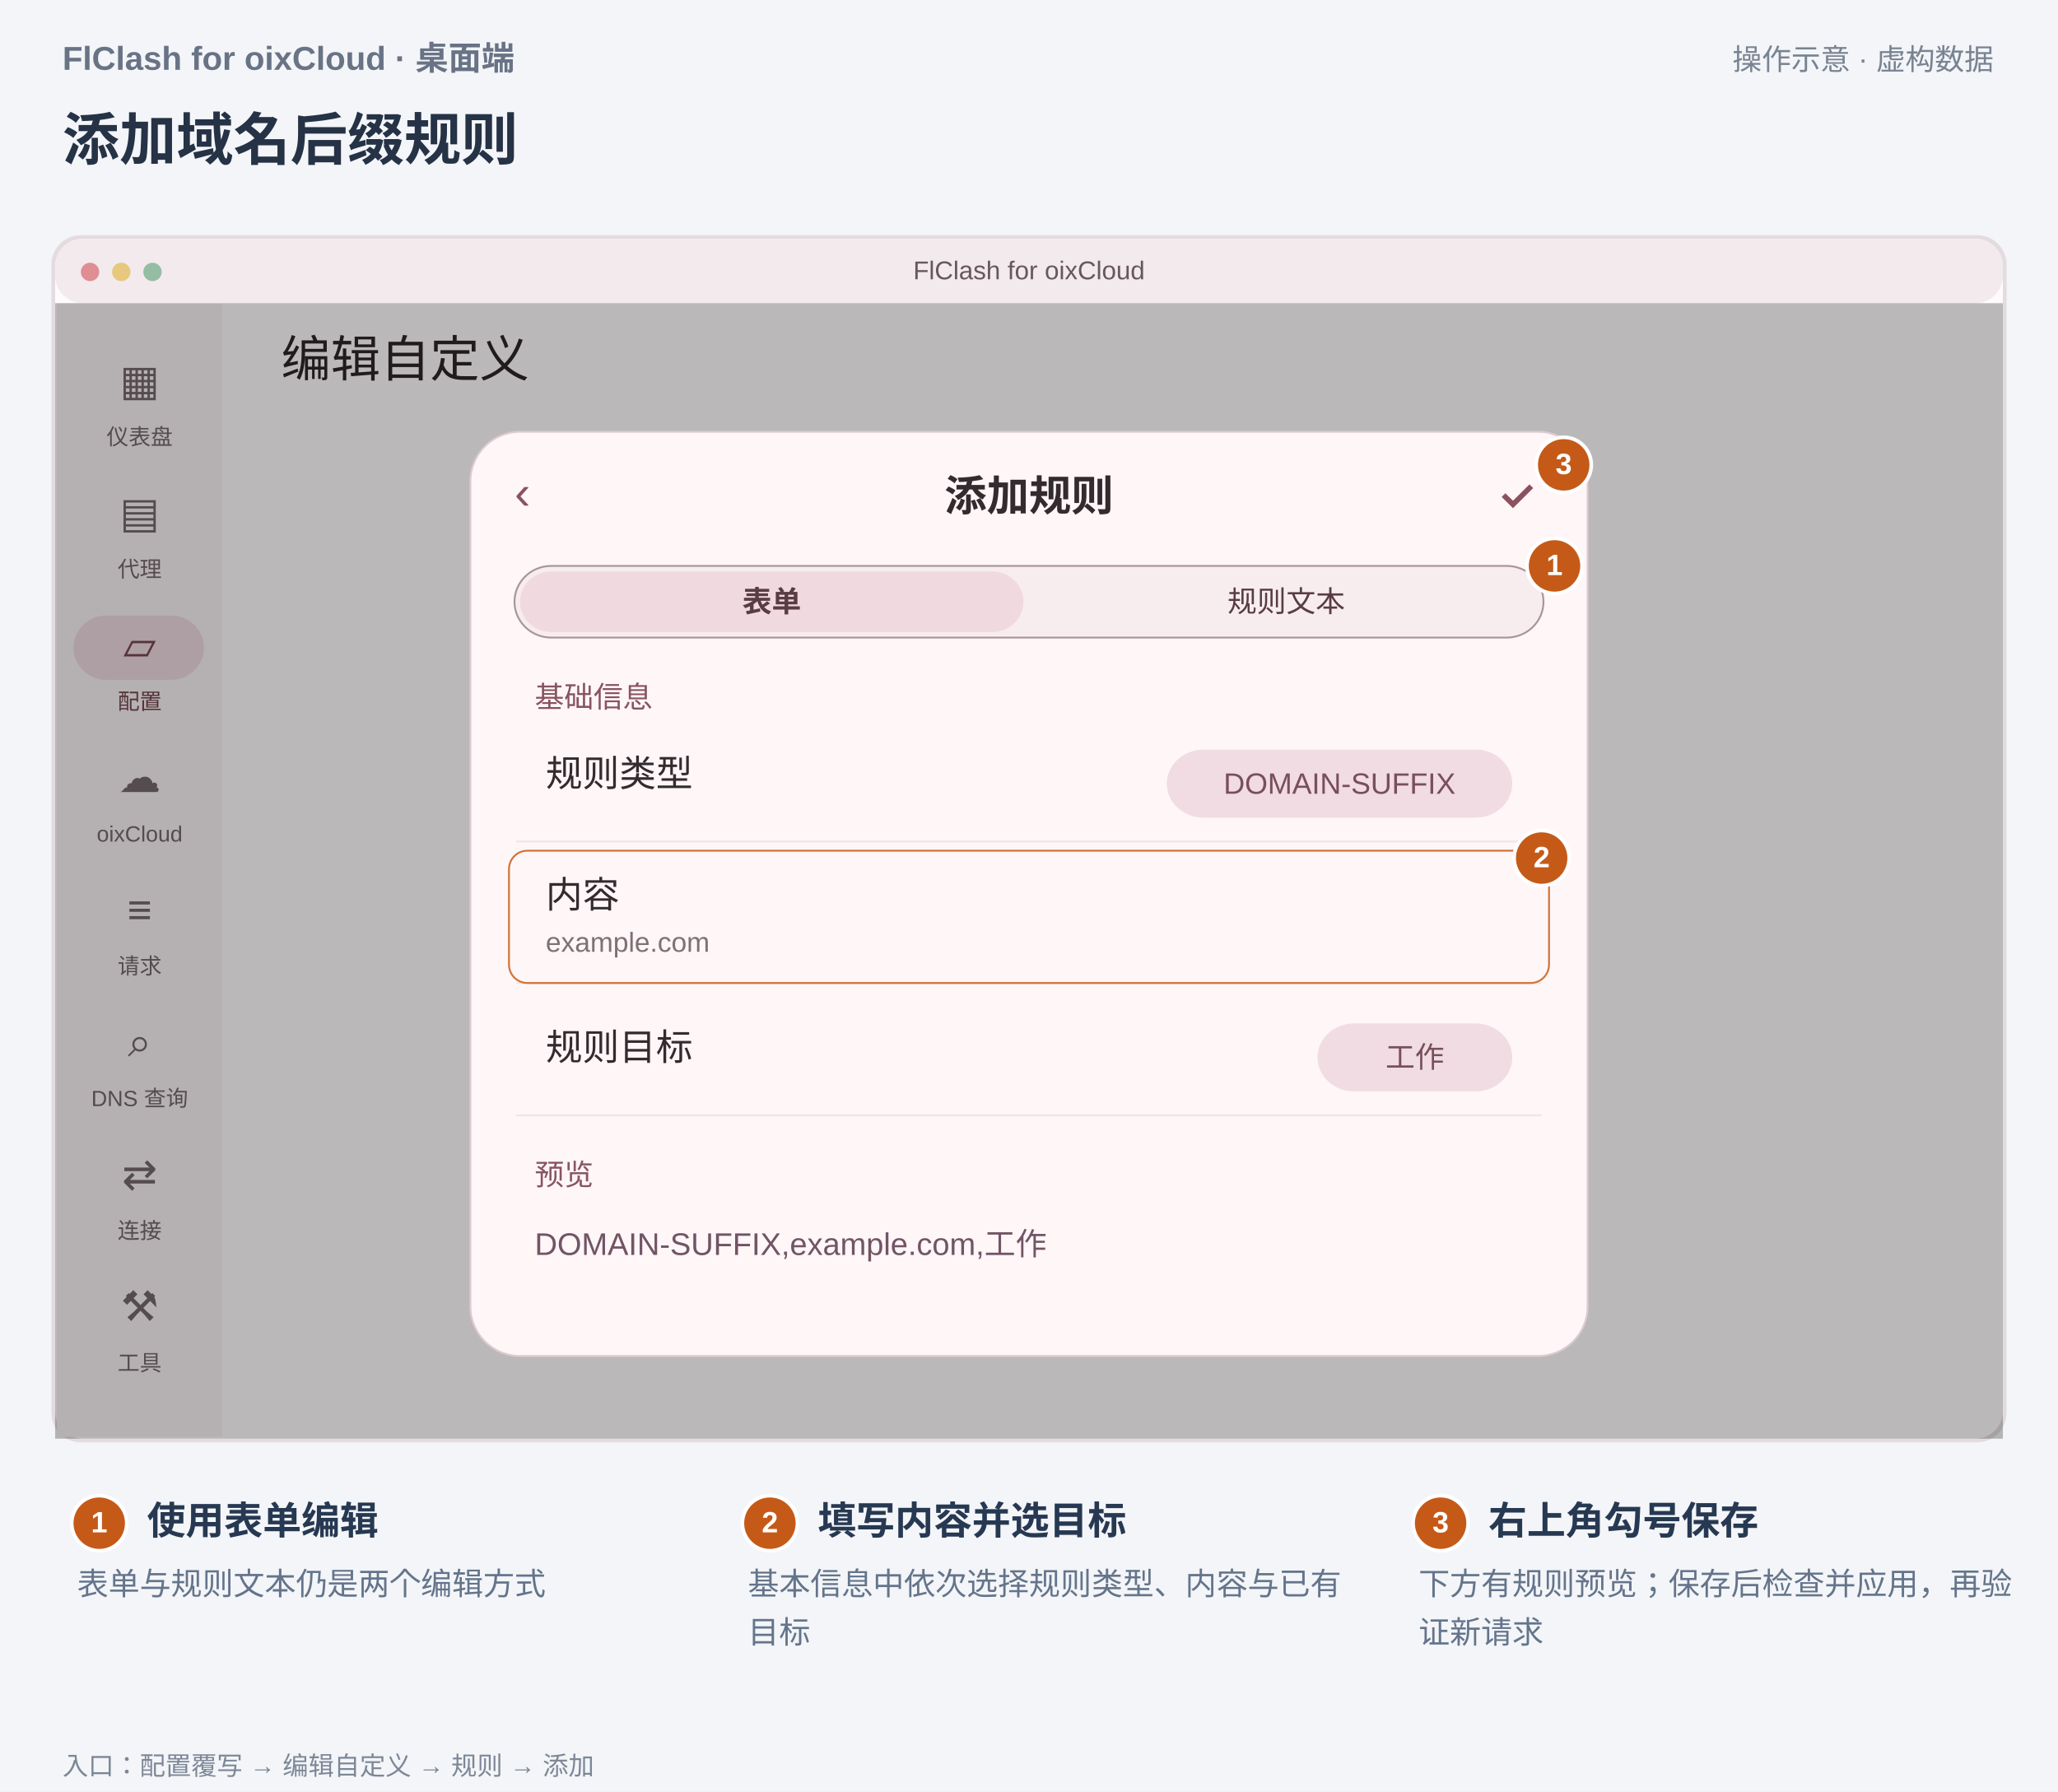
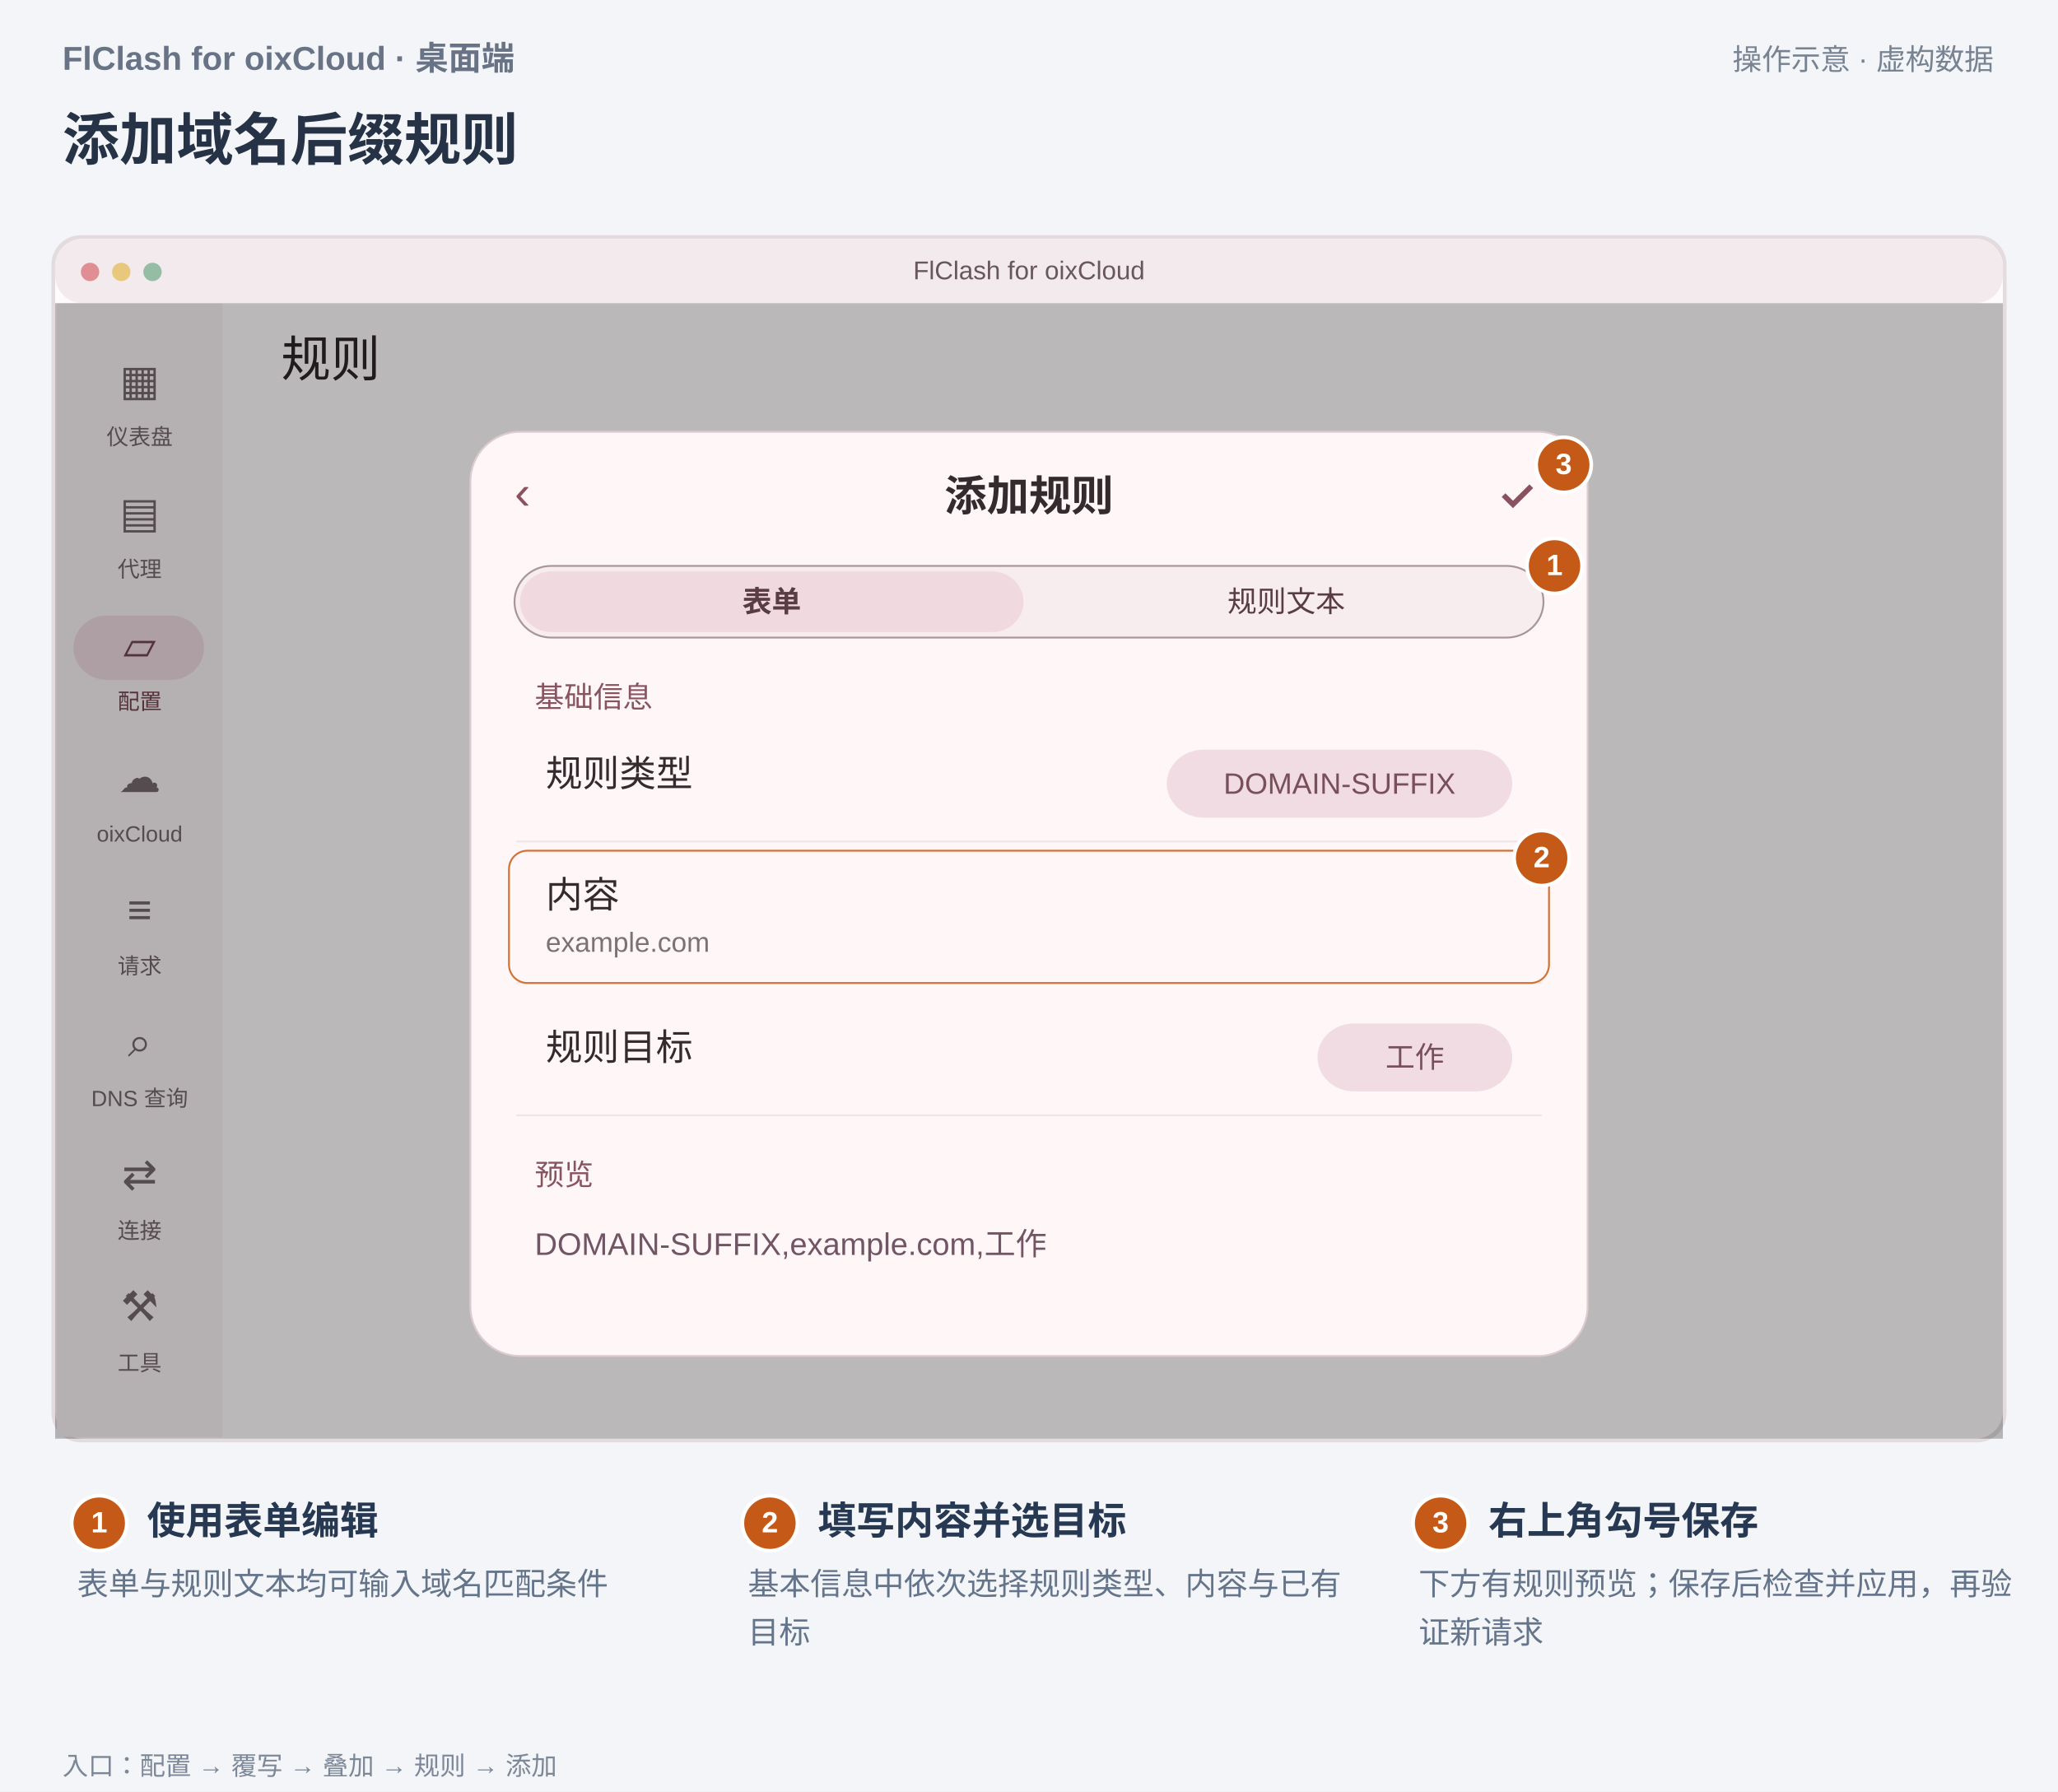
<svg xmlns="http://www.w3.org/2000/svg" width="1120" height="975" viewBox="0 0 1120 975" role="img" aria-labelledby="title desc">
  <g font-family="-apple-system,BlinkMacSystemFont,'PingFang SC','Segoe UI',Arial,sans-serif">
    <rect x="0" y="0" width="1120" height="975" rx="0" fill="#f3f5f8" stroke="none" />
    <text x="34" y="38" font-size="18" fill="#697386" font-weight="600" text-anchor="start">FlClash for oixCloud · 桌面端</text>
    <text x="1085" y="38" font-size="16" fill="#788392" font-weight="500" text-anchor="end">操作示意 · 虚构数据</text>
    <text x="34" y="87" font-size="31" fill="#263245" font-weight="700" text-anchor="start">添加域名后缀规则</text>
    <rect x="28" y="128" width="1064" height="657" rx="16" fill="#e3dbde" stroke="none" />
    <rect x="30" y="130" width="1060" height="653" rx="15" fill="#fffbfc" stroke="none" />
    <rect x="30" y="130" width="1060" height="35" rx="15" fill="#f2eaed" stroke="none" />
    <circle cx="49" cy="148" r="5" fill="#df8e94" stroke="none" stroke-width="1" />
    <circle cx="66" cy="148" r="5" fill="#e7c87c" stroke="none" stroke-width="1" />
    <circle cx="83" cy="148" r="5" fill="#95bda4" stroke="none" stroke-width="1" />
    <text x="560" y="152" font-size="14" fill="#68575e" font-weight="500" text-anchor="middle">FlClash for oixCloud</text>
    <rect x="31" y="165" width="90" height="617" rx="0" fill="#f7f0f2" stroke="none" />
    <text x="76" y="215" font-size="23" fill="#72676b" font-weight="500" text-anchor="middle">▦</text>
    <text x="76" y="242" font-size="12" fill="#72676b" font-weight="500" text-anchor="middle">仪表盘</text>
    <text x="76" y="287" font-size="23" fill="#72676b" font-weight="500" text-anchor="middle">▤</text>
    <text x="76" y="314" font-size="12" fill="#72676b" font-weight="500" text-anchor="middle">代理</text>
    <rect x="40" y="335" width="71" height="35" rx="18" fill="#edd9df" stroke="none" />
    <text x="76" y="359" font-size="23" fill="#754651" font-weight="500" text-anchor="middle">▱</text>
    <text x="76" y="386" font-size="12" fill="#754651" font-weight="500" text-anchor="middle">配置</text>
    <text x="76" y="431" font-size="23" fill="#72676b" font-weight="500" text-anchor="middle">☁</text>
    <text x="76" y="458" font-size="12" fill="#72676b" font-weight="500" text-anchor="middle">oixCloud</text>
    <text x="76" y="503" font-size="23" fill="#72676b" font-weight="500" text-anchor="middle">≡</text>
    <text x="76" y="530" font-size="12" fill="#72676b" font-weight="500" text-anchor="middle">请求</text>
    <text x="76" y="575" font-size="23" fill="#72676b" font-weight="500" text-anchor="middle">⌕</text>
    <text x="76" y="602" font-size="12" fill="#72676b" font-weight="500" text-anchor="middle">DNS 查询</text>
    <text x="76" y="647" font-size="23" fill="#72676b" font-weight="500" text-anchor="middle">⇄</text>
    <text x="76" y="674" font-size="12" fill="#72676b" font-weight="500" text-anchor="middle">连接</text>
    <text x="76" y="719" font-size="23" fill="#72676b" font-weight="500" text-anchor="middle">⚒</text>
    <text x="76" y="746" font-size="12" fill="#72676b" font-weight="500" text-anchor="middle">工具</text>
-     <text x="153" y="205" font-size="27" fill="#2d2528" font-weight="500" text-anchor="start">编辑自定义</text>
+     <text x="153" y="205" font-size="27" fill="#2d2528" font-weight="500" text-anchor="start">规则</text>
    <rect x="30" y="165" width="1060" height="618" rx="0" fill="#00000044" stroke="none" />
    <rect x="256" y="235" width="608" height="503" rx="27" fill="#fff6f8" stroke="#ddcbd2" />
    <text x="280" y="277" font-size="26" fill="#8a5260" font-weight="400" text-anchor="start">‹</text>
    <text x="560" y="278" font-size="23" fill="#332b2e" font-weight="600" text-anchor="middle">添加规则</text>
    <text x="836" y="278" font-size="24" fill="#8a5260" font-weight="600" text-anchor="end">✓</text>
    <circle cx="851" cy="253" r="15" fill="#c55a18" stroke="#fff" stroke-width="2" />
    <text x="851" y="258" font-size="16" fill="#fff" font-weight="700" text-anchor="middle">3</text>
    <rect x="280" y="308" width="560" height="39" rx="20" fill="#f7edef" stroke="#a8959a" />
    <rect x="283" y="311" width="274" height="33" rx="17" fill="#f0d9df" stroke="none" />
    <text x="420" y="333" font-size="16" fill="#593c44" font-weight="600" text-anchor="middle">表单</text>
    <text x="700" y="333" font-size="16" fill="#593c44" font-weight="400" text-anchor="middle">规则文本</text>
    <circle cx="846" cy="308" r="15" fill="#c55a18" stroke="#fff" stroke-width="2" />
    <text x="846" y="313" font-size="16" fill="#fff" font-weight="700" text-anchor="middle">1</text>
    <text x="291" y="385" font-size="16" fill="#885461" font-weight="400" text-anchor="start">基础信息</text>
    <text x="297" y="428" font-size="20" fill="#332b2e" font-weight="400" text-anchor="start">规则类型</text>
    <rect x="635" y="408" width="188" height="37" rx="20" fill="#f0dce2" stroke="none" />
    <text x="729" y="432" font-size="16" fill="#784f5b" font-weight="500" text-anchor="middle">DOMAIN-SUFFIX</text>
    <path d="M281 458H839" stroke="#ede5e8" stroke-width="1" />
    <text x="297" y="494" font-size="20" fill="#332b2e" font-weight="400" text-anchor="start">内容</text>
    <text x="297" y="518" font-size="15" fill="#7e7176" font-weight="400" text-anchor="start">example.com</text>
    <path d="M281 535H839" stroke="#ede5e8" stroke-width="1" />
    <rect x="277" y="463" width="566" height="72" rx="10" fill="none" stroke="#d27336" />
    <circle cx="839" cy="467" r="15" fill="#c55a18" stroke="#fff" stroke-width="2" />
    <text x="839" y="472" font-size="16" fill="#fff" font-weight="700" text-anchor="middle">2</text>
    <text x="297" y="577" font-size="20" fill="#332b2e" font-weight="400" text-anchor="start">规则目标</text>
    <rect x="717" y="557" width="106" height="37" rx="20" fill="#f0dce2" stroke="none" />
    <text x="770" y="581" font-size="16" fill="#784f5b" font-weight="500" text-anchor="middle">工作</text>
    <path d="M281 607H839" stroke="#ede5e8" stroke-width="1" />
    <text x="291" y="645" font-size="16" fill="#885461" font-weight="400" text-anchor="start">预览</text>
    <text x="291" y="683" font-size="17" fill="#715564" font-weight="400" text-anchor="start">DOMAIN-SUFFIX,example.com,工作</text>
    <circle cx="54" cy="829" r="15" fill="#c55a18" stroke="#fff" stroke-width="2" />
    <text x="54" y="834" font-size="16" fill="#fff" font-weight="700" text-anchor="middle">1</text>
    <text x="80" y="835" font-size="21" fill="#273952" font-weight="600" text-anchor="start">使用表单编辑</text>
-     <text x="42" y="868" font-size="17" fill="#64748b" font-weight="400" text-anchor="start">表单与规则文本仍是两个编辑方式</text>
+     <text x="42" y="868" font-size="17" fill="#64748b" font-weight="400" text-anchor="start">表单与规则文本均可输入域名匹配条件</text>
    <circle cx="419" cy="829" r="15" fill="#c55a18" stroke="#fff" stroke-width="2" />
    <text x="419" y="834" font-size="16" fill="#fff" font-weight="700" text-anchor="middle">2</text>
    <text x="445" y="835" font-size="21" fill="#273952" font-weight="600" text-anchor="start">填写内容并选目标</text>
    <text x="407" y="868" font-size="17" fill="#64748b" font-weight="400" text-anchor="start">基本信息中依次选择规则类型、内容与已有</text>
    <text x="407" y="894.35" font-size="17" fill="#64748b" font-weight="400" text-anchor="start">目标</text>
    <circle cx="784" cy="829" r="15" fill="#c55a18" stroke="#fff" stroke-width="2" />
    <text x="784" y="834" font-size="16" fill="#fff" font-weight="700" text-anchor="middle">3</text>
    <text x="810" y="835" font-size="21" fill="#273952" font-weight="600" text-anchor="start">右上角勾号保存</text>
    <text x="772" y="868" font-size="17" fill="#64748b" font-weight="400" text-anchor="start">下方有规则预览；保存后检查并应用，再验</text>
    <text x="772" y="894.35" font-size="17" fill="#64748b" font-weight="400" text-anchor="start">证新请求</text>
-     <text x="34" y="966" font-size="14" fill="#7c8797" font-weight="400" text-anchor="start">入口：配置覆写 → 编辑自定义 → 规则 → 添加</text>
+     <text x="34" y="966" font-size="14" fill="#7c8797" font-weight="400" text-anchor="start">入口：配置 → 覆写 → 叠加 → 规则 → 添加</text>
  </g>
</svg>
